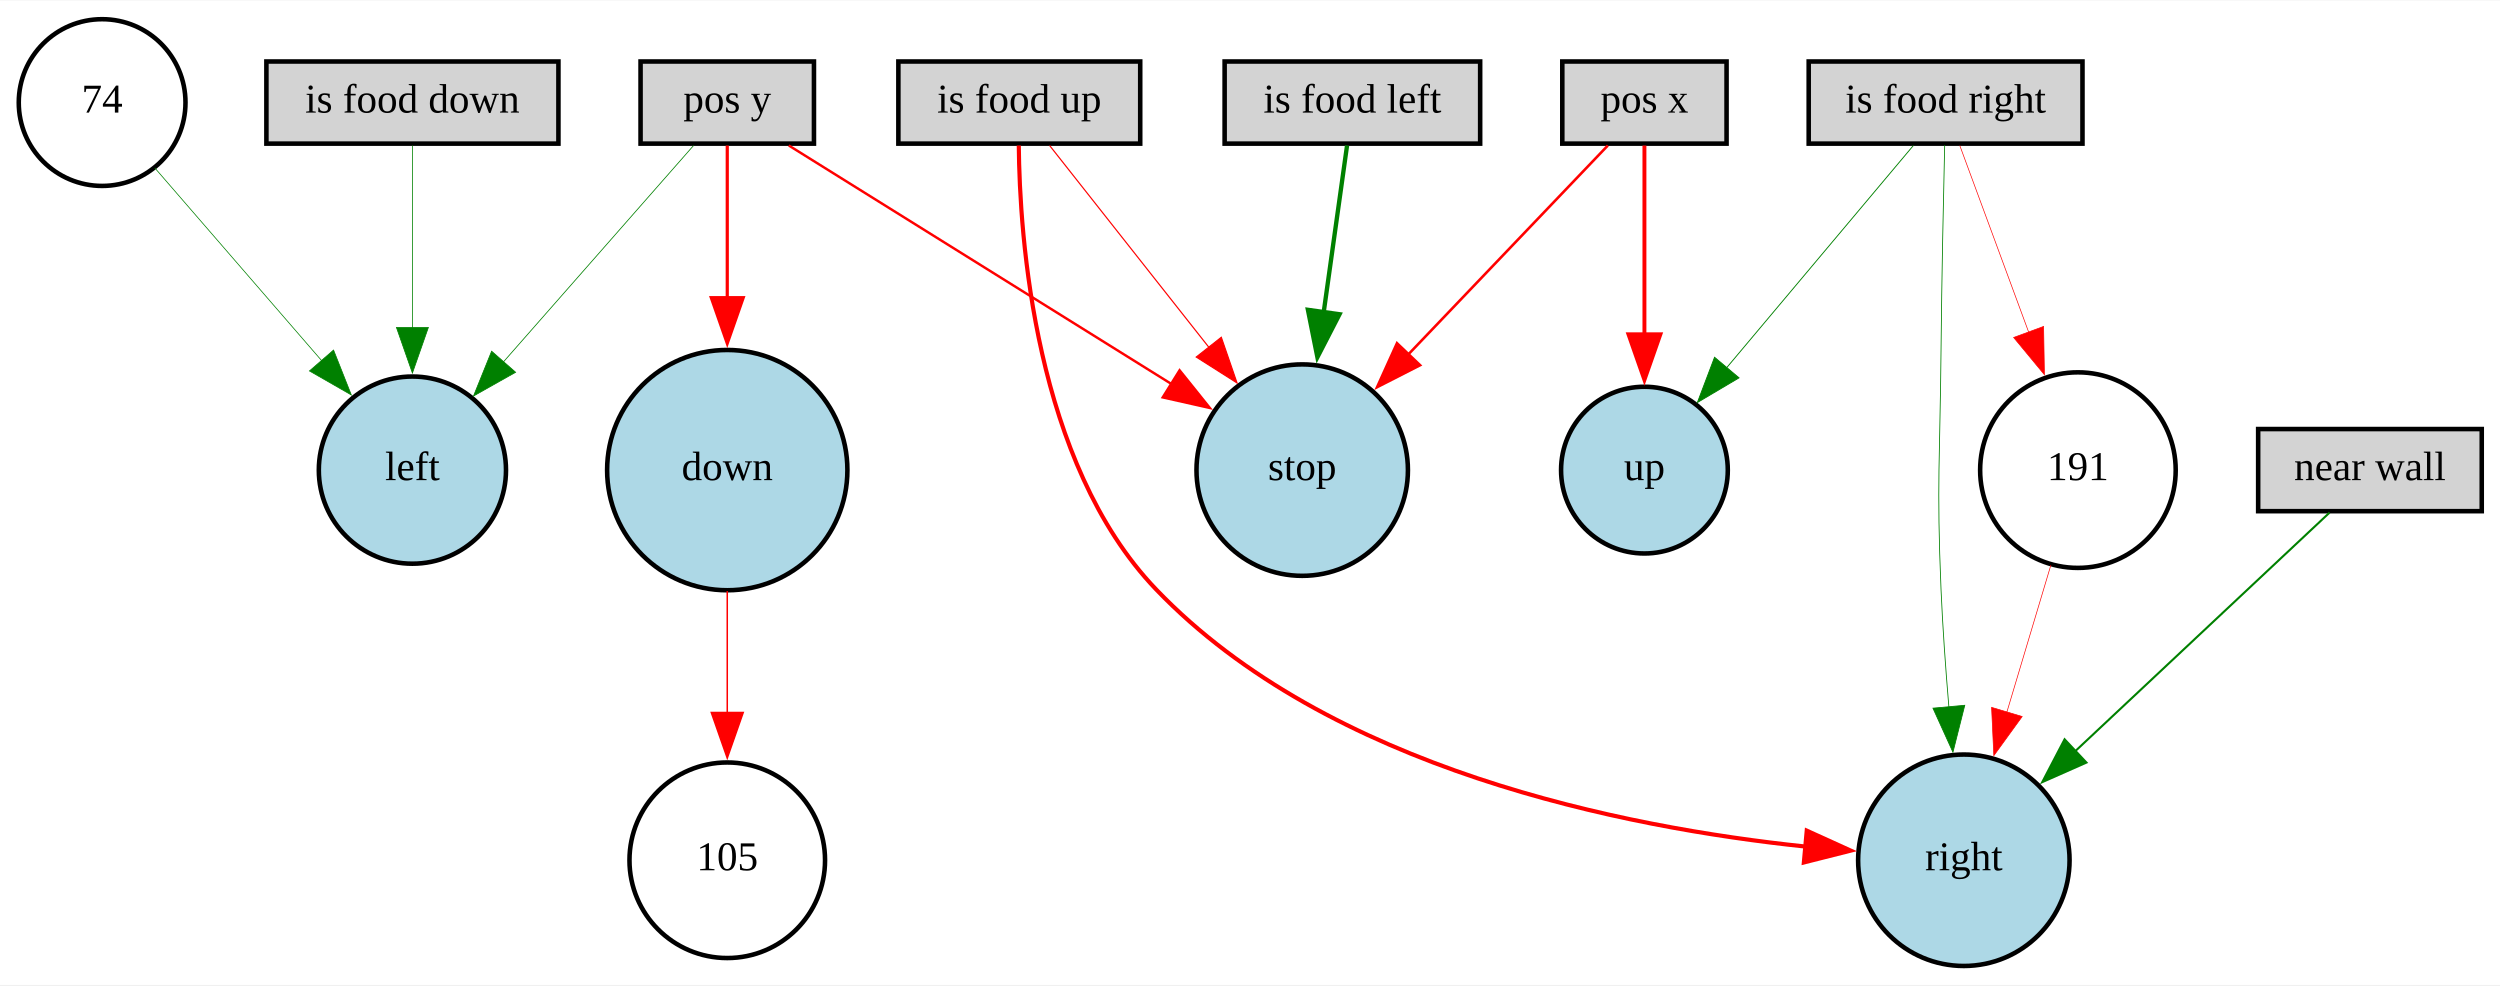
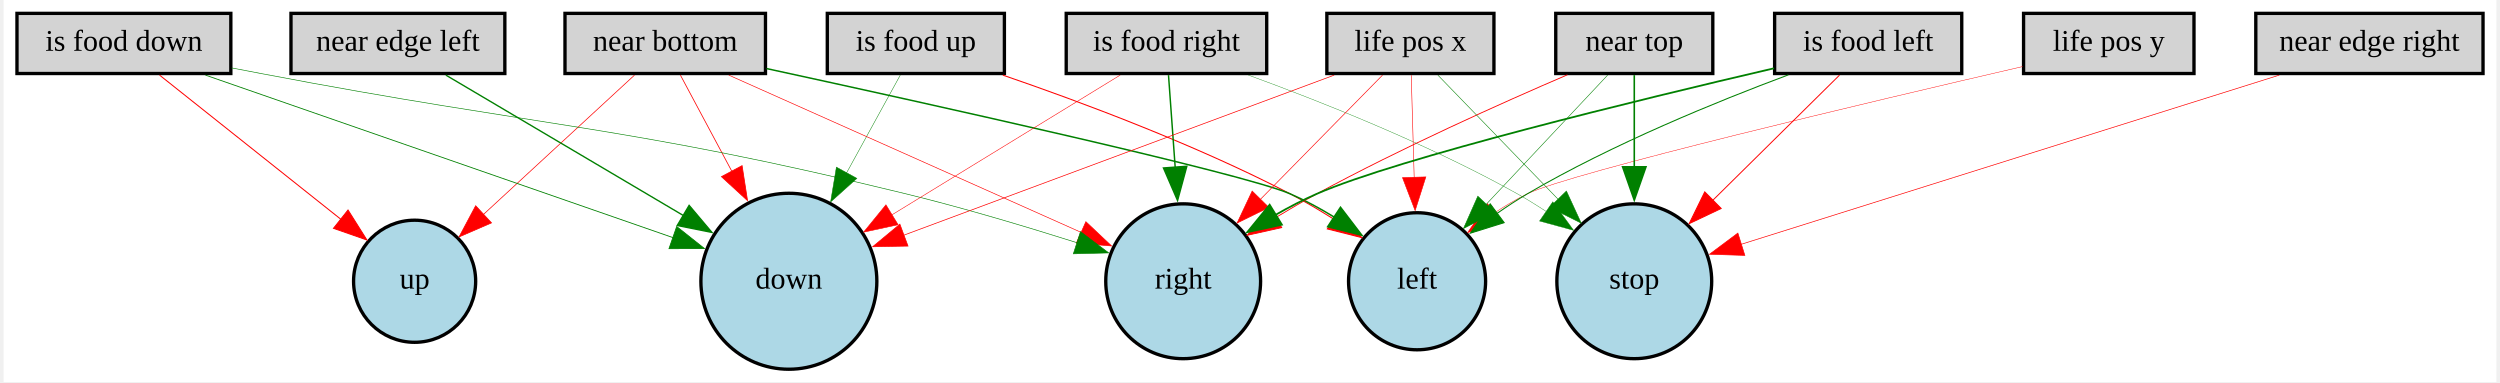
- <svg xmlns="http://www.w3.org/2000/svg" width="548pt" height="216pt" viewBox="0.00 0.00 547.88 215.76">
-   <g id="graph0" class="graph" transform="scale(1 1) rotate(0) translate(4 211.76)">
-     <polygon fill="white" stroke="none" points="-4,4 -4,-211.76 543.88,-211.76 543.88,4 -4,4" />
+ <svg xmlns="http://www.w3.org/2000/svg" width="746pt" height="114pt" viewBox="0.00 0.00 746.00 114.33">
+   <g id="graph0" class="graph" transform="scale(1 1) rotate(0) translate(4 110.33)">
+     <polygon fill="white" stroke="none" points="-4,4 -4,-110.33 742,-110.33 742,4 -4,4" />
    <g id="node1" class="node">
-       <polygon fill="lightgray" stroke="black" points="245.88,-198.38 192.88,-198.38 192.88,-180.38 245.88,-180.38 245.88,-198.38" />
-       <text text-anchor="middle" x="219.38" y="-187.18" font-family="Times New Roman,serif" font-size="9.00">is food up</text>
+       <polygon fill="lightgray" stroke="black" points="295.5,-106.33 242.5,-106.33 242.5,-88.33 295.5,-88.33 295.5,-106.33" />
+       <text text-anchor="middle" x="269" y="-95.13" font-family="Times New Roman,serif" font-size="9.00">is food up</text>
+     </g>
+     <g id="node13" class="node">
+       <ellipse fill="lightblue" stroke="black" cx="231" cy="-26.16" rx="26.33" ry="26.33" />
+       <text text-anchor="middle" x="231" y="-23.96" font-family="Times New Roman,serif" font-size="9.00">down</text>
+     </g>
+     <g id="edge4" class="edge">
+       <path fill="none" stroke="green" stroke-width="0.14" d="M264.34,-87.85C260.28,-80.46 254.14,-69.28 248.23,-58.52" />
+       <polygon fill="green" stroke="green" stroke-width="0.14" points="251.36,-56.95 243.48,-49.87 245.22,-60.32 251.36,-56.95" />
+     </g>
+     <g id="node14" class="node">
+       <ellipse fill="lightblue" stroke="black" cx="419" cy="-26.16" rx="20.51" ry="20.51" />
+       <text text-anchor="middle" x="419" y="-23.96" font-family="Times New Roman,serif" font-size="9.00">left</text>
+     </g>
+     <g id="edge19" class="edge">
+       <path fill="none" stroke="red" stroke-width="0.31" d="M295.03,-87.85C318.18,-79.91 352.64,-67.07 381,-52.33 385.42,-50.03 389.96,-47.34 394.3,-44.59" />
+       <polygon fill="red" stroke="red" stroke-width="0.31" points="396,-47.66 402.42,-39.23 392.14,-41.82 396,-47.66" />
+     </g>
+     <g id="node2" class="node">
+       <polygon fill="lightgray" stroke="black" points="651.5,-106.33 600.5,-106.33 600.5,-88.33 651.5,-88.33 651.5,-106.33" />
+       <text text-anchor="middle" x="626" y="-95.13" font-family="Times New Roman,serif" font-size="9.00">life pos y</text>
+     </g>
+     <g id="edge20" class="edge">
+       <path fill="none" stroke="red" stroke-width="0.13" d="M600.28,-90.43C555.19,-79.99 465.37,-58.77 452,-52.33 448.62,-50.7 445.25,-48.69 442.03,-46.52" />
+       <polygon fill="red" stroke="red" stroke-width="0.13" points="444.22,-43.79 434.09,-40.7 440.08,-49.43 444.22,-43.79" />
+     </g>
+     <g id="node3" class="node">
+       <polygon fill="lightgray" stroke="black" points="224,-106.33 164,-106.33 164,-88.33 224,-88.33 224,-106.33" />
+       <text text-anchor="middle" x="194" y="-95.13" font-family="Times New Roman,serif" font-size="9.00">near bottom</text>
+     </g>
+     <g id="node12" class="node">
+       <ellipse fill="lightblue" stroke="black" cx="119" cy="-26.16" rx="18.27" ry="18.27" />
+       <text text-anchor="middle" x="119" y="-23.96" font-family="Times New Roman,serif" font-size="9.00">up</text>
+     </g>
+     <g id="edge11" class="edge">
+       <path fill="none" stroke="red" stroke-width="0.21" d="M184.8,-87.85C173.54,-77.46 154.15,-59.58 139.32,-45.9" />
+       <polygon fill="red" stroke="red" stroke-width="0.21" points="142.02,-43.63 132.29,-39.42 137.27,-48.77 142.02,-43.63" />
+     </g>
+     <g id="edge2" class="edge">
+       <path fill="none" stroke="red" stroke-width="0.23" d="M198.54,-87.85C202.42,-80.59 208.26,-69.67 213.92,-59.09" />
+       <polygon fill="red" stroke="red" stroke-width="0.23" points="217,-60.76 218.63,-50.29 210.82,-57.46 217,-60.76" />
+     </g>
+     <g id="edge10" class="edge">
+       <path fill="none" stroke="green" stroke-width="0.45" d="M224.31,-89.81C273.5,-79.14 366.69,-58.51 381,-52.33 385.45,-50.4 389.95,-47.96 394.22,-45.35" />
+       <polygon fill="green" stroke="green" stroke-width="0.45" points="396.08,-48.32 402.51,-39.9 392.23,-42.47 396.08,-48.32" />
+     </g>
+     <g id="node15" class="node">
+       <ellipse fill="lightblue" stroke="black" cx="349" cy="-26.16" rx="23.17" ry="23.17" />
+       <text text-anchor="middle" x="349" y="-23.96" font-family="Times New Roman,serif" font-size="9.00">right</text>
+     </g>
+     <g id="edge15" class="edge">
+       <path fill="none" stroke="red" stroke-width="0.19" d="M213.01,-87.85C239.38,-76.08 287.36,-54.67 318.7,-40.68" />
+       <polygon fill="red" stroke="red" stroke-width="0.19" points="319.88,-43.99 327.58,-36.72 317.03,-37.6 319.88,-43.99" />
+     </g>
+     <g id="node4" class="node">
+       <polygon fill="lightgray" stroke="black" points="64,-106.33 0,-106.33 0,-88.33 64,-88.33 64,-106.33" />
+       <text text-anchor="middle" x="32" y="-95.13" font-family="Times New Roman,serif" font-size="9.00">is food down</text>
+     </g>
+     <g id="edge12" class="edge">
+       <path fill="none" stroke="red" stroke-width="0.3" d="M42.67,-87.85C56.16,-77.12 79.73,-58.39 97.11,-44.56" />
+       <polygon fill="red" stroke="red" stroke-width="0.3" points="99.07,-47.48 104.72,-38.51 94.72,-42 99.07,-47.48" />
+     </g>
+     <g id="edge13" class="edge">
+       <path fill="none" stroke="green" stroke-width="0.25" d="M56.4,-87.85C91.52,-75.64 156.46,-53.07 196.48,-39.16" />
+       <polygon fill="green" stroke="green" stroke-width="0.25" points="197.43,-42.54 205.73,-35.95 195.13,-35.92 197.43,-42.54" />
+     </g>
+     <g id="edge9" class="edge">
+       <path fill="none" stroke="green" stroke-width="0.18" d="M64.22,-90.01C67.19,-89.44 70.15,-88.87 73,-88.33 158.71,-71.97 181.23,-73.02 266,-52.33 283.16,-48.14 302.02,-42.5 317.42,-37.63" />
+       <polygon fill="green" stroke="green" stroke-width="0.18" points="318.27,-41.03 326.73,-34.64 316.13,-34.37 318.27,-41.03" />
+     </g>
+     <g id="node5" class="node">
+       <polygon fill="lightgray" stroke="black" points="507.5,-106.33 460.5,-106.33 460.5,-88.33 507.5,-88.33 507.5,-106.33" />
+       <text text-anchor="middle" x="484" y="-95.13" font-family="Times New Roman,serif" font-size="9.00">near top</text>
+     </g>
+     <g id="node11" class="node">
+       <ellipse fill="lightblue" stroke="black" cx="484" cy="-26.16" rx="23.17" ry="23.17" />
+       <text text-anchor="middle" x="484" y="-23.96" font-family="Times New Roman,serif" font-size="9.00">stop</text>
+     </g>
+     <g id="edge16" class="edge">
+       <path fill="none" stroke="green" stroke-width="0.48" d="M484,-87.85C484,-80.83 484,-70.39 484,-60.14" />
+       <polygon fill="green" stroke="green" stroke-width="0.48" points="487.5,-60.41 484,-50.41 480.5,-60.41 487.5,-60.41" />
+     </g>
+     <g id="edge21" class="edge">
+       <path fill="none" stroke="green" stroke-width="0.16" d="M476.03,-87.85C467.02,-78.26 451.99,-62.27 439.62,-49.11" />
+       <polygon fill="green" stroke="green" stroke-width="0.16" points="442.28,-46.82 432.88,-41.93 437.18,-51.62 442.28,-46.82" />
+     </g>
+     <g id="edge3" class="edge">
+       <path fill="none" stroke="red" stroke-width="0.26" d="M463.99,-87.95C444.51,-79.58 414.24,-66.03 389,-52.33 384.92,-50.11 380.68,-47.64 376.56,-45.14" />
+       <polygon fill="red" stroke="red" stroke-width="0.26" points="378.5,-42.22 368.16,-39.91 374.8,-48.17 378.5,-42.22" />
+     </g>
+     <g id="node6" class="node">
+       <polygon fill="lightgray" stroke="black" points="374,-106.33 314,-106.33 314,-88.33 374,-88.33 374,-106.33" />
+       <text text-anchor="middle" x="344" y="-95.13" font-family="Times New Roman,serif" font-size="9.00">is food right</text>
+     </g>
+     <g id="edge5" class="edge">
+       <path fill="none" stroke="green" stroke-width="0.11" d="M368.5,-87.86C390.26,-79.92 422.61,-67.09 449,-52.33 451.87,-50.72 454.79,-48.92 457.66,-47.04" />
+       <polygon fill="green" stroke="green" stroke-width="0.11" points="459.62,-49.95 465.86,-41.39 455.64,-44.18 459.62,-49.95" />
+     </g>
+     <g id="edge1" class="edge">
+       <path fill="none" stroke="red" stroke-width="0.16" d="M330.14,-87.85C313.18,-77.46 283.96,-59.58 261.63,-45.91" />
+       <polygon fill="red" stroke="red" stroke-width="0.16" points="263.7,-43.08 253.35,-40.84 260.05,-49.05 263.7,-43.08" />
+     </g>
+     <g id="edge18" class="edge">
+       <path fill="none" stroke="green" stroke-width="0.44" d="M344.61,-87.85C345.12,-80.83 345.87,-70.39 346.62,-60.14" />
+       <polygon fill="green" stroke="green" stroke-width="0.44" points="350.09,-60.57 347.32,-50.34 343.11,-60.06 350.09,-60.57" />
+     </g>
+     <g id="node7" class="node">
+       <polygon fill="lightgray" stroke="black" points="738,-106.33 670,-106.33 670,-88.33 738,-88.33 738,-106.33" />
+       <text text-anchor="middle" x="704" y="-95.13" font-family="Times New Roman,serif" font-size="9.00">near edge right</text>
+     </g>
+     <g id="edge14" class="edge">
+       <path fill="none" stroke="red" stroke-width="0.2" d="M677.02,-87.85C636.34,-75.06 559.43,-50.88 515.98,-37.22" />
+       <polygon fill="red" stroke="red" stroke-width="0.2" points="517.09,-33.9 506.51,-34.24 515,-40.58 517.09,-33.9" />
    </g>
    <g id="node8" class="node">
-       <ellipse fill="lightblue" stroke="black" cx="281.38" cy="-108.83" rx="23.17" ry="23.17" />
-       <text text-anchor="middle" x="281.38" y="-106.63" font-family="Times New Roman,serif" font-size="9.00">stop</text>
+       <polygon fill="lightgray" stroke="black" points="442,-106.33 392,-106.33 392,-88.33 442,-88.33 442,-106.33" />
+       <text text-anchor="middle" x="417" y="-95.13" font-family="Times New Roman,serif" font-size="9.00">life pos x</text>
    </g>
-     <g id="edge3" class="edge">
-       <path fill="none" stroke="red" stroke-width="0.26" d="M226.02,-179.97C234.3,-169.49 248.83,-151.07 260.93,-135.74" />
-       <polygon fill="red" stroke="red" stroke-width="0.26" points="263.65,-137.94 267.1,-127.93 258.16,-133.61 263.65,-137.94" />
+     <g id="edge23" class="edge">
+       <path fill="none" stroke="green" stroke-width="0.16" d="M425.22,-87.85C434.15,-78.62 448.83,-63.46 461.29,-50.61" />
+       <polygon fill="green" stroke="green" stroke-width="0.16" points="463.69,-53.16 468.13,-43.54 458.66,-48.29 463.69,-53.16" />
    </g>
-     <g id="node12" class="node">
-       <ellipse fill="lightblue" stroke="black" cx="426.38" cy="-23.33" rx="23.17" ry="23.17" />
-       <text text-anchor="middle" x="426.38" y="-21.13" font-family="Times New Roman,serif" font-size="9.00">right</text>
+     <g id="edge6" class="edge">
+       <path fill="none" stroke="red" stroke-width="0.21" d="M394.19,-87.85C361.96,-75.86 302.82,-53.87 265.28,-39.91" />
+       <polygon fill="red" stroke="red" stroke-width="0.21" points="266.66,-36.69 256.07,-36.49 264.22,-43.25 266.66,-36.69" />
+     </g>
+     <g id="edge25" class="edge">
+       <path fill="none" stroke="red" stroke-width="0.17" d="M417.25,-87.85C417.47,-80.11 417.81,-68.22 418.14,-57" />
+       <polygon fill="red" stroke="red" stroke-width="0.17" points="421.63,-57.39 418.42,-47.29 414.63,-57.18 421.63,-57.39" />
+     </g>
+     <g id="edge17" class="edge">
+       <path fill="none" stroke="red" stroke-width="0.19" d="M408.66,-87.85C399.59,-78.62 384.69,-63.46 372.05,-50.61" />
+       <polygon fill="red" stroke="red" stroke-width="0.19" points="374.64,-48.25 365.14,-43.58 369.65,-53.16 374.64,-48.25" />
+     </g>
+     <g id="node9" class="node">
+       <polygon fill="lightgray" stroke="black" points="146,-106.33 82,-106.33 82,-88.33 146,-88.33 146,-106.33" />
+       <text text-anchor="middle" x="114" y="-95.13" font-family="Times New Roman,serif" font-size="9.00">near edge left</text>
+     </g>
+     <g id="edge24" class="edge">
+       <path fill="none" stroke="green" stroke-width="0.41" d="M128.35,-87.85C145.94,-77.45 176.26,-59.52 199.41,-45.84" />
+       <polygon fill="green" stroke="green" stroke-width="0.41" points="201.15,-48.87 207.98,-40.77 197.59,-42.85 201.15,-48.87" />
+     </g>
+     <g id="node10" class="node">
+       <polygon fill="lightgray" stroke="black" points="582,-106.33 526,-106.33 526,-88.33 582,-88.33 582,-106.33" />
+       <text text-anchor="middle" x="554" y="-95.13" font-family="Times New Roman,serif" font-size="9.00">is food left</text>
+     </g>
+     <g id="edge8" class="edge">
+       <path fill="none" stroke="red" stroke-width="0.29" d="M545.42,-87.85C536.02,-78.56 520.54,-63.27 507.47,-50.36" />
+       <polygon fill="red" stroke="red" stroke-width="0.29" points="510.01,-47.94 500.43,-43.4 505.09,-52.92 510.01,-47.94" />
    </g>
    <g id="edge7" class="edge">
-       <path fill="none" stroke="red" stroke-width="0.91" d="M219.27,-179.97C219.45,-160.22 222.71,-110.48 249.38,-82.67 287.11,-43.33 351.84,-30.5 391.69,-26.33" />
-       <polygon fill="red" stroke="red" stroke-width="0.91" points="391.95,-29.82 401.59,-25.44 391.32,-22.85 391.95,-29.82" />
+       <path fill="none" stroke="green" stroke-width="0.31" d="M530.12,-87.93C508.93,-80.03 477.47,-67.23 452,-52.33 448.92,-50.52 445.8,-48.48 442.77,-46.35" />
+       <polygon fill="green" stroke="green" stroke-width="0.31" points="445.06,-43.7 434.95,-40.55 440.89,-49.32 445.06,-43.7" />
    </g>
-     <g id="node2" class="node">
-       <polygon fill="lightgray" stroke="black" points="174.38,-198.38 136.38,-198.38 136.38,-180.38 174.38,-180.38 174.38,-198.38" />
-       <text text-anchor="middle" x="155.38" y="-187.18" font-family="Times New Roman,serif" font-size="9.00">pos y</text>
-     </g>
-     <g id="edge2" class="edge">
-       <path fill="none" stroke="red" stroke-width="0.54" d="M168.87,-179.97C188.77,-167.57 226.49,-144.06 252.74,-127.69" />
-       <polygon fill="red" stroke="red" stroke-width="0.54" points="254.51,-130.71 261.14,-122.45 250.81,-124.77 254.51,-130.71" />
-     </g>
-     <g id="node10" class="node">
-       <ellipse fill="lightblue" stroke="black" cx="155.38" cy="-108.83" rx="26.33" ry="26.33" />
-       <text text-anchor="middle" x="155.38" y="-106.63" font-family="Times New Roman,serif" font-size="9.00">down</text>
-     </g>
-     <g id="edge6" class="edge">
-       <path fill="none" stroke="red" stroke-width="0.7" d="M155.38,-179.97C155.38,-171.83 155.38,-158.91 155.38,-146.36" />
-       <polygon fill="red" stroke="red" stroke-width="0.7" points="158.88,-146.62 155.38,-136.62 151.88,-146.62 158.88,-146.62" />
-     </g>
-     <g id="node11" class="node">
-       <ellipse fill="lightblue" stroke="black" cx="86.38" cy="-108.83" rx="20.51" ry="20.51" />
-       <text text-anchor="middle" x="86.38" y="-106.63" font-family="Times New Roman,serif" font-size="9.00">left</text>
-     </g>
-     <g id="edge5" class="edge">
-       <path fill="none" stroke="green" stroke-width="0.17" d="M148,-179.97C138.08,-168.68 120.08,-148.19 106.09,-132.27" />
-       <polygon fill="green" stroke="green" stroke-width="0.17" points="109,-130.27 99.77,-125.07 103.74,-134.89 109,-130.27" />
-     </g>
-     <g id="node3" class="node">
-       <polygon fill="lightgray" stroke="black" points="118.38,-198.38 54.38,-198.38 54.38,-180.38 118.38,-180.38 118.38,-198.38" />
-       <text text-anchor="middle" x="86.38" y="-187.18" font-family="Times New Roman,serif" font-size="9.00">is food down</text>
-     </g>
-     <g id="edge1" class="edge">
-       <path fill="none" stroke="green" stroke-width="0.17" d="M86.38,-179.97C86.38,-170.42 86.38,-154.28 86.38,-139.89" />
-       <polygon fill="green" stroke="green" stroke-width="0.17" points="89.88,-140.1 86.38,-130.1 82.88,-140.1 89.88,-140.1" />
-     </g>
-     <g id="node4" class="node">
-       <polygon fill="lightgray" stroke="black" points="539.88,-117.83 490.88,-117.83 490.88,-99.83 539.88,-99.83 539.88,-117.83" />
-       <text text-anchor="middle" x="515.38" y="-106.63" font-family="Times New Roman,serif" font-size="9.00">near wall</text>
-     </g>
-     <g id="edge9" class="edge">
-       <path fill="none" stroke="green" stroke-width="0.46" d="M506.53,-99.52C493.66,-87.45 469.31,-64.61 450.82,-47.26" />
-       <polygon fill="green" stroke="green" stroke-width="0.46" points="453.25,-44.74 443.56,-40.45 448.46,-49.84 453.25,-44.74" />
-     </g>
-     <g id="node5" class="node">
-       <polygon fill="lightgray" stroke="black" points="452.38,-198.38 392.38,-198.38 392.38,-180.38 452.38,-180.38 452.38,-198.38" />
-       <text text-anchor="middle" x="422.38" y="-187.18" font-family="Times New Roman,serif" font-size="9.00">is food right</text>
-     </g>
-     <g id="node9" class="node">
-       <ellipse fill="lightblue" stroke="black" cx="356.38" cy="-108.83" rx="18.27" ry="18.27" />
-       <text text-anchor="middle" x="356.38" y="-106.63" font-family="Times New Roman,serif" font-size="9.00">up</text>
-     </g>
-     <g id="edge10" class="edge">
-       <path fill="none" stroke="green" stroke-width="0.2" d="M415.32,-179.97C405.64,-168.45 387.9,-147.34 374.41,-131.28" />
-       <polygon fill="green" stroke="green" stroke-width="0.2" points="377.11,-129.05 367.99,-123.65 371.75,-133.56 377.11,-129.05" />
-     </g>
-     <g id="edge8" class="edge">
-       <path fill="none" stroke="green" stroke-width="0.18" d="M422.18,-180.06C421.93,-169.56 421.53,-150.94 421.38,-134.99 421.17,-111.74 420.39,-105.9 421.38,-82.67 421.74,-74.31 422.39,-65.31 423.1,-56.93" />
-       <polygon fill="green" stroke="green" stroke-width="0.18" points="426.58,-57.29 423.99,-47.01 419.61,-56.66 426.58,-57.29" />
-     </g>
-     <g id="node15" class="node">
-       <ellipse fill="white" stroke="black" cx="451.38" cy="-108.83" rx="21.43" ry="21.43" />
-       <text text-anchor="middle" x="451.38" y="-106.63" font-family="Times New Roman,serif" font-size="9.00">191</text>
-     </g>
-     <g id="edge14" class="edge">
-       <path fill="none" stroke="red" stroke-width="0.15" d="M425.49,-179.97C429.11,-170.17 435.29,-153.43 440.7,-138.76" />
-       <polygon fill="red" stroke="red" stroke-width="0.15" points="443.86,-140.32 444.04,-129.73 437.29,-137.9 443.86,-140.32" />
-     </g>
-     <g id="node6" class="node">
-       <polygon fill="lightgray" stroke="black" points="374.38,-198.38 338.38,-198.38 338.38,-180.38 374.38,-180.38 374.38,-198.38" />
-       <text text-anchor="middle" x="356.38" y="-187.18" font-family="Times New Roman,serif" font-size="9.00">pos x</text>
-     </g>
-     <g id="edge11" class="edge">
-       <path fill="none" stroke="red" stroke-width="0.57" d="M348.36,-179.97C338,-169.12 319.52,-149.78 304.6,-134.15" />
-       <polygon fill="red" stroke="red" stroke-width="0.57" points="307.22,-131.82 297.78,-127 302.15,-136.65 307.22,-131.82" />
-     </g>
-     <g id="edge12" class="edge">
-       <path fill="none" stroke="red" stroke-width="0.86" d="M356.38,-179.97C356.38,-170.11 356.38,-153.21 356.38,-138.48" />
-       <polygon fill="red" stroke="red" stroke-width="0.86" points="359.88,-138.6 356.38,-128.6 352.88,-138.6 359.88,-138.6" />
-     </g>
-     <g id="node7" class="node">
-       <polygon fill="lightgray" stroke="black" points="320.38,-198.38 264.38,-198.38 264.38,-180.38 320.38,-180.38 320.38,-198.38" />
-       <text text-anchor="middle" x="292.38" y="-187.18" font-family="Times New Roman,serif" font-size="9.00">is food left</text>
-     </g>
-     <g id="edge4" class="edge">
-       <path fill="none" stroke="green" stroke-width="0.95" d="M291.21,-179.97C289.97,-171.13 287.94,-156.65 286.05,-143.13" />
-       <polygon fill="green" stroke="green" stroke-width="0.95" points="289.56,-142.99 284.71,-133.57 282.63,-143.96 289.56,-142.99" />
-     </g>
-     <g id="node13" class="node">
-       <ellipse fill="white" stroke="black" cx="155.38" cy="-23.33" rx="21.43" ry="21.43" />
-       <text text-anchor="middle" x="155.38" y="-21.13" font-family="Times New Roman,serif" font-size="9.00">105</text>
-     </g>
-     <g id="edge16" class="edge">
-       <path fill="none" stroke="red" stroke-width="0.33" d="M155.38,-82.33C155.38,-73.87 155.38,-64.36 155.38,-55.53" />
-       <polygon fill="red" stroke="red" stroke-width="0.33" points="158.88,-55.71 155.38,-45.71 151.88,-55.71 158.88,-55.71" />
-     </g>
-     <g id="node14" class="node">
-       <ellipse fill="white" stroke="black" cx="18.38" cy="-189.38" rx="18.27" ry="18.27" />
-       <text text-anchor="middle" x="18.38" y="-187.18" font-family="Times New Roman,serif" font-size="9.00">74</text>
-     </g>
-     <g id="edge13" class="edge">
-       <path fill="none" stroke="green" stroke-width="0.16" d="M29.92,-175.06C39.93,-163.49 54.64,-146.5 66.54,-132.76" />
-       <polygon fill="green" stroke="green" stroke-width="0.16" points="69.1,-135.15 73,-125.29 63.81,-130.56 69.1,-135.15" />
-     </g>
-     <g id="edge15" class="edge">
-       <path fill="none" stroke="red" stroke-width="0.15" d="M445.46,-88.04C442.56,-78.37 439.01,-66.5 435.76,-55.63" />
-       <polygon fill="red" stroke="red" stroke-width="0.15" points="439.17,-54.83 432.95,-46.25 432.46,-56.84 439.17,-54.83" />
+     <g id="edge22" class="edge">
+       <path fill="none" stroke="green" stroke-width="0.54" d="M525.81,-89.89C485.49,-80.51 413.53,-63.02 389,-52.33 384.85,-50.52 380.64,-48.32 376.58,-45.99" />
+       <polygon fill="green" stroke="green" stroke-width="0.54" points="378.54,-43.09 368.18,-40.85 374.88,-49.06 378.54,-43.09" />
    </g>
  </g>
</svg>
